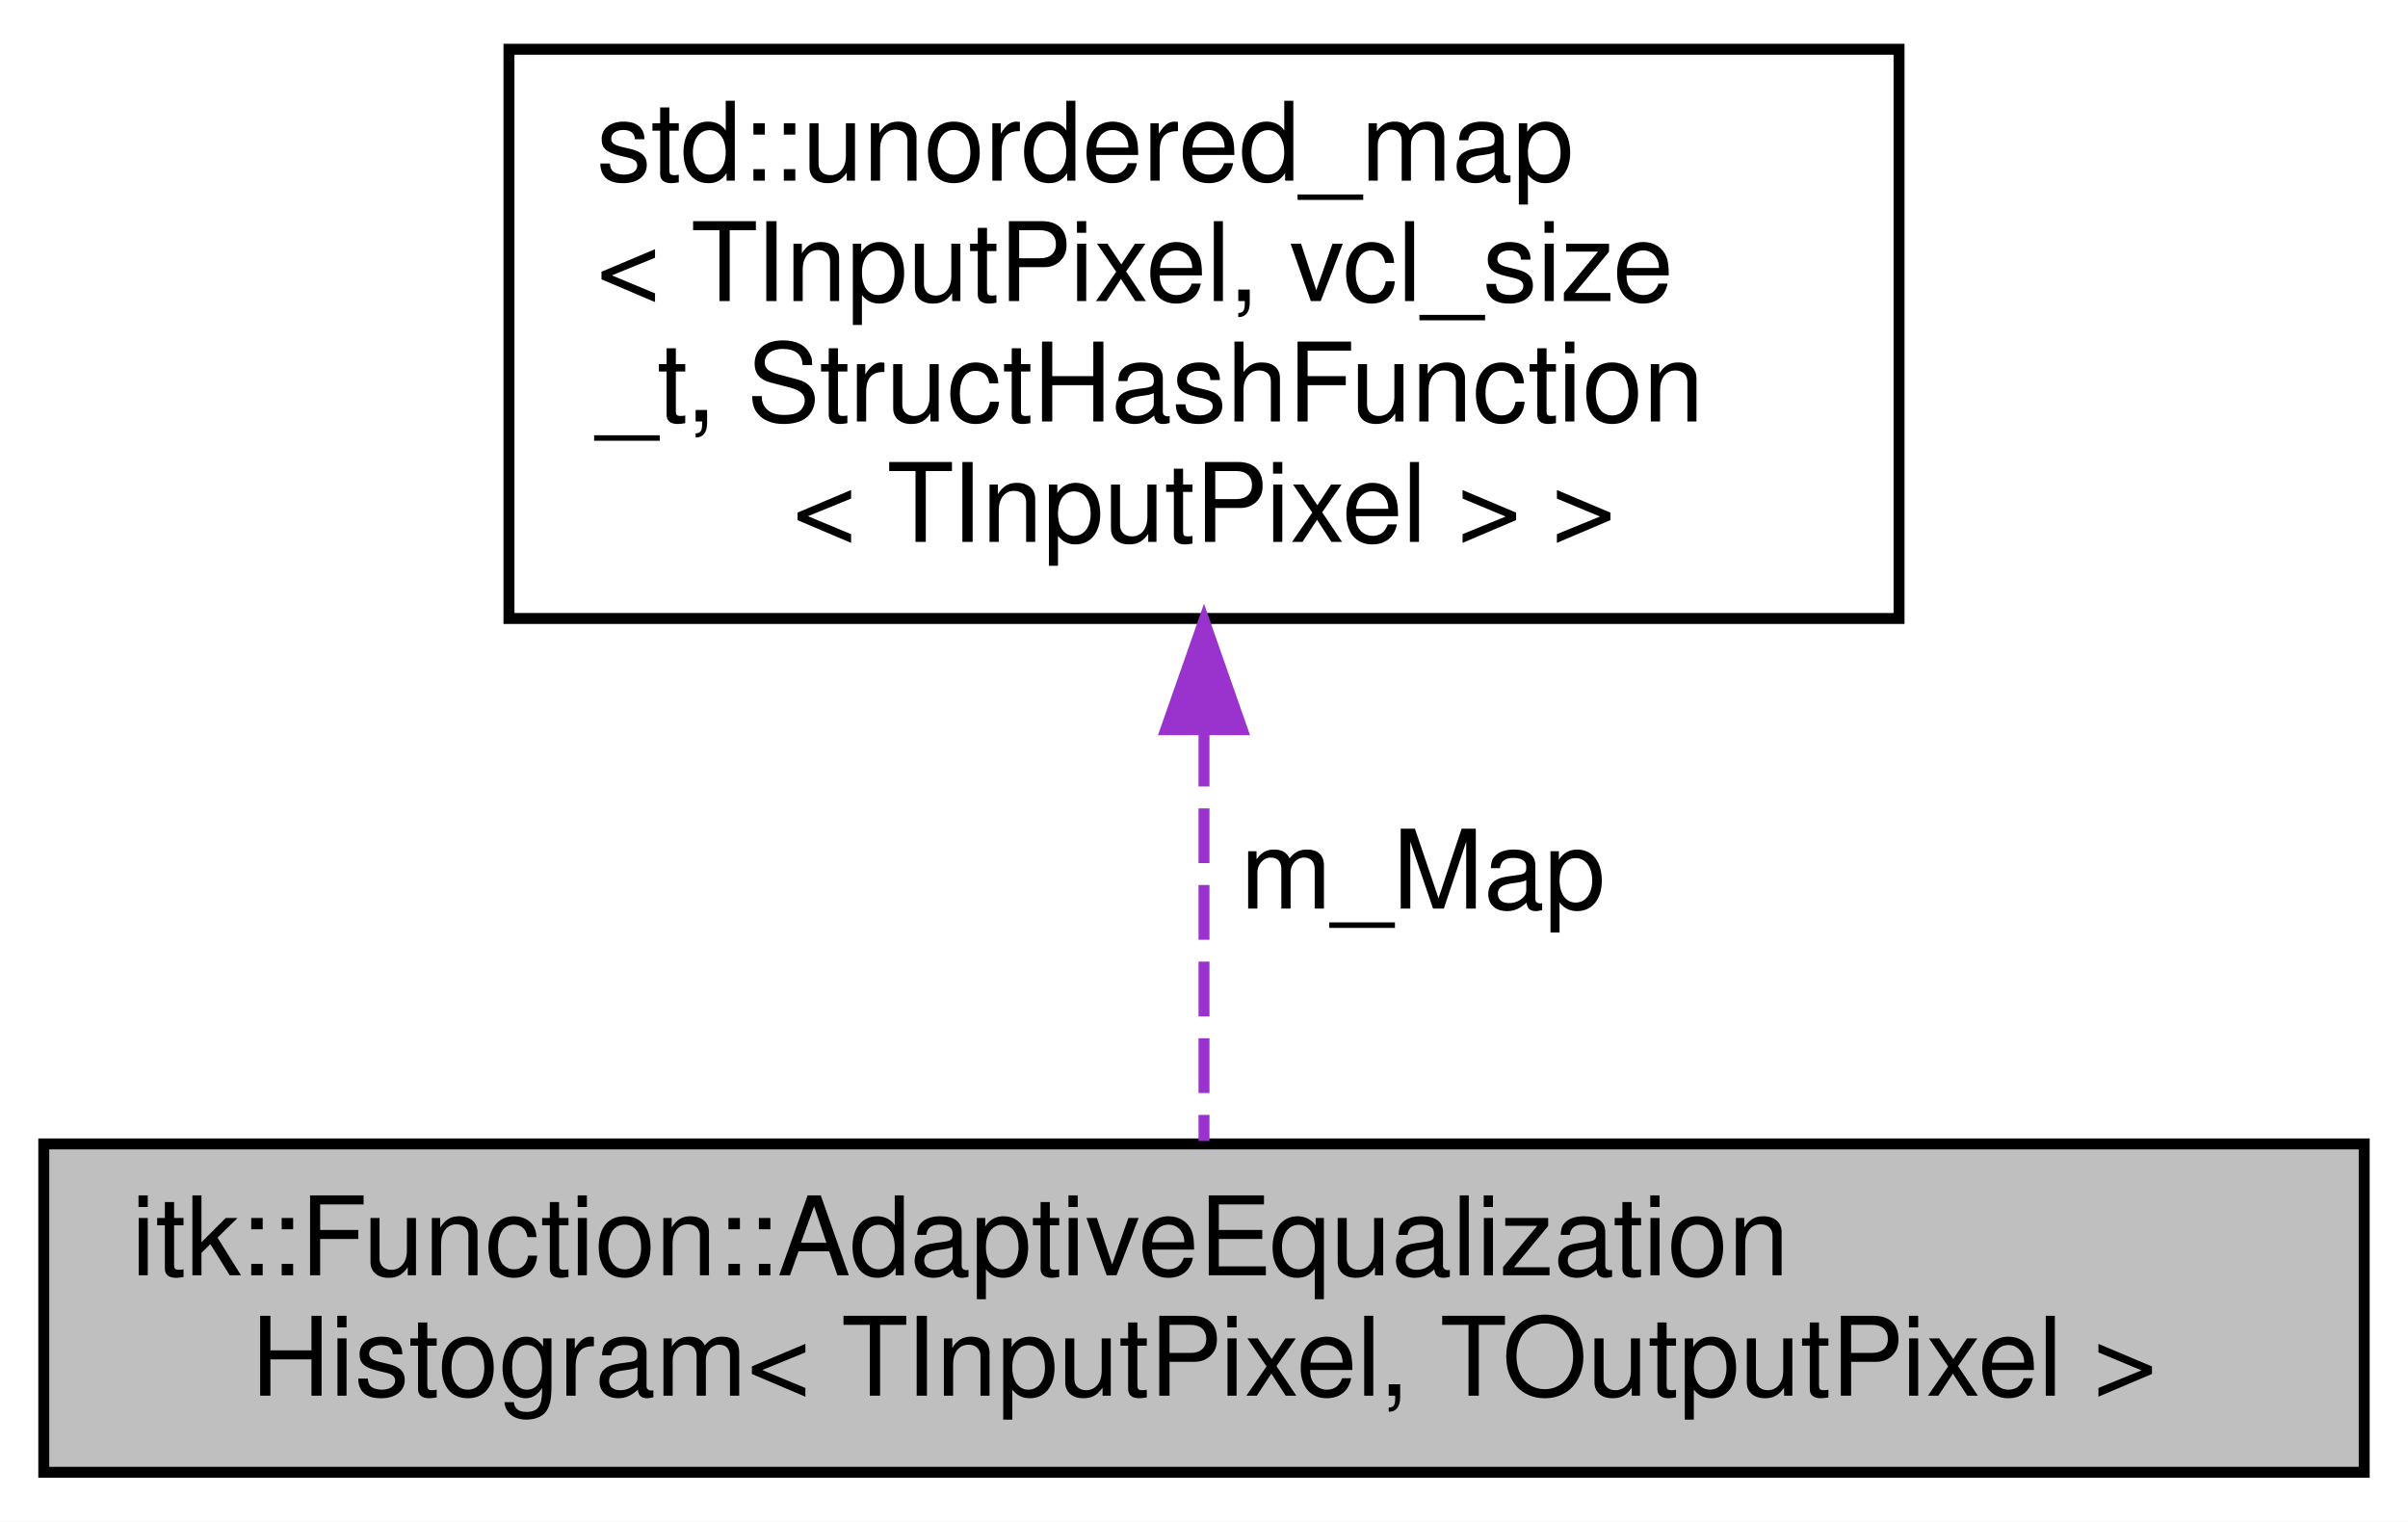
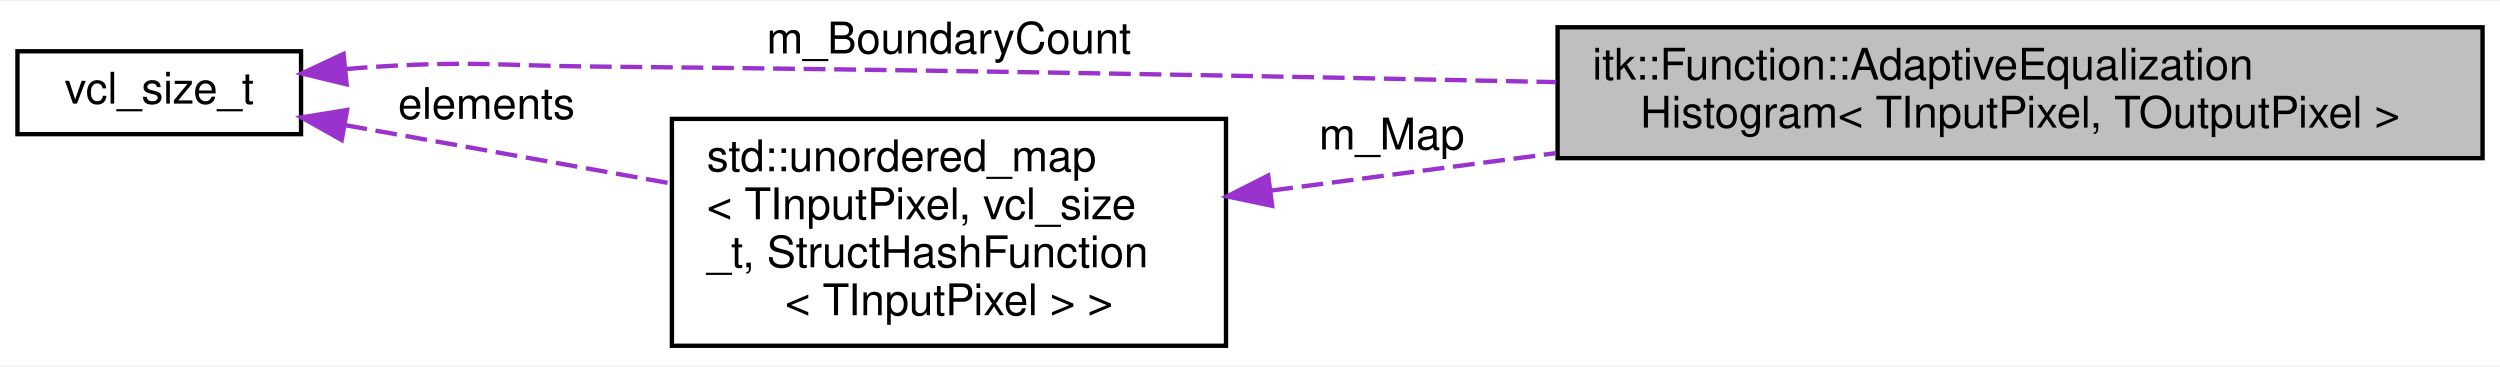
- <svg xmlns="http://www.w3.org/2000/svg" xmlns:xlink="http://www.w3.org/1999/xlink" width="220pt" height="139pt" viewBox="0.00 0.00 220.00 139.00">
-   <g id="graph0" class="graph" transform="scale(1 1) rotate(0) translate(4 135)">
-     <polygon fill="white" stroke="transparent" points="-4,4 -4,-135 216,-135 216,4 -4,4" />
+ <svg xmlns="http://www.w3.org/2000/svg" xmlns:xlink="http://www.w3.org/1999/xlink" width="573pt" height="84pt" viewBox="0.00 0.00 573.00 83.50">
+   <g id="graph0" class="graph" transform="scale(1 1) rotate(0) translate(4 79.5)">
+     <polygon fill="white" stroke="transparent" points="-4,4 -4,-79.5 569,-79.5 569,4 -4,4" />
    <g id="node1" class="node">
      <g id="a_node1">
        <a xlink:title=" ">
-           <polygon fill="#bfbfbf" stroke="black" points="0,-0.5 0,-30.5 212,-30.5 212,-0.5 0,-0.5" />
-           <text text-anchor="start" x="8" y="-18.5" font-family="Helvetica,sans-Serif" font-size="10.00">itk::Function::AdaptiveEqualization</text>
-           <text text-anchor="middle" x="106" y="-7.5" font-family="Helvetica,sans-Serif" font-size="10.00">Histogram&lt; TInputPixel, TOutputPixel &gt;</text>
+           <polygon fill="#bfbfbf" stroke="black" points="353,-43.5 353,-73.5 565,-73.5 565,-43.5 353,-43.5" />
+           <text text-anchor="start" x="361" y="-61.5" font-family="Helvetica,sans-Serif" font-size="10.00">itk::Function::AdaptiveEqualization</text>
+           <text text-anchor="middle" x="459" y="-50.5" font-family="Helvetica,sans-Serif" font-size="10.00">Histogram&lt; TInputPixel, TOutputPixel &gt;</text>
        </a>
      </g>
    </g>
    <g id="node2" class="node">
      <g id="a_node2">
        <a xlink:title=" ">
-           <polygon fill="white" stroke="black" points="42.5,-78.5 42.5,-130.5 169.5,-130.5 169.5,-78.5 42.5,-78.5" />
-           <text text-anchor="start" x="50.5" y="-118.5" font-family="Helvetica,sans-Serif" font-size="10.00">std::unordered_map</text>
-           <text text-anchor="start" x="50.5" y="-107.5" font-family="Helvetica,sans-Serif" font-size="10.00">&lt; TInputPixel, vcl_size</text>
-           <text text-anchor="start" x="50.5" y="-96.5" font-family="Helvetica,sans-Serif" font-size="10.00">_t, StructHashFunction</text>
-           <text text-anchor="middle" x="106" y="-85.5" font-family="Helvetica,sans-Serif" font-size="10.00">&lt; TInputPixel &gt; &gt;</text>
+           <polygon fill="white" stroke="black" points="150,-0.5 150,-52.5 277,-52.5 277,-0.5 150,-0.5" />
+           <text text-anchor="start" x="158" y="-40.5" font-family="Helvetica,sans-Serif" font-size="10.00">std::unordered_map</text>
+           <text text-anchor="start" x="158" y="-29.5" font-family="Helvetica,sans-Serif" font-size="10.00">&lt; TInputPixel, vcl_size</text>
+           <text text-anchor="start" x="158" y="-18.5" font-family="Helvetica,sans-Serif" font-size="10.00">_t, StructHashFunction</text>
+           <text text-anchor="middle" x="213.5" y="-7.5" font-family="Helvetica,sans-Serif" font-size="10.00">&lt; TInputPixel &gt; &gt;</text>
        </a>
      </g>
    </g>
    <g id="edge1" class="edge">
-       <path fill="none" stroke="#9a32cd" stroke-dasharray="5,2" d="M106,-68.15C106,-55.05 106,-40.93 106,-30.77" />
-       <polygon fill="#9a32cd" stroke="#9a32cd" points="102.5,-68.34 106,-78.34 109.5,-68.34 102.5,-68.34" />
-       <text text-anchor="middle" x="126" y="-52" font-family="Helvetica,sans-Serif" font-size="10.00"> m_Map</text>
+       <path fill="none" stroke="#9a32cd" stroke-dasharray="5,2" d="M287.38,-36.08C307.86,-38.77 330.56,-41.75 352.53,-44.64" />
+       <polygon fill="#9a32cd" stroke="#9a32cd" points="287.58,-32.57 277.21,-34.74 286.67,-39.51 287.58,-32.57" />
+       <text text-anchor="middle" x="315" y="-45.5" font-family="Helvetica,sans-Serif" font-size="10.00"> m_Map</text>
+     </g>
+     <g id="node3" class="node">
+       <g id="a_node3">
+         <a xlink:title=" ">
+           <polygon fill="white" stroke="black" points="0,-49 0,-68 65,-68 65,-49 0,-49" />
+           <text text-anchor="middle" x="32.5" y="-56" font-family="Helvetica,sans-Serif" font-size="10.00">vcl_size_t</text>
+         </a>
+       </g>
+     </g>
+     <g id="edge3" class="edge">
+       <path fill="none" stroke="#9a32cd" stroke-dasharray="5,2" d="M75.24,-63.92C77.87,-64.15 80.47,-64.35 83,-64.5 104.74,-65.81 110.22,-64.7 132,-64.5 205.73,-63.82 288.82,-62.28 352.67,-60.93" />
+       <polygon fill="#9a32cd" stroke="#9a32cd" points="75.44,-60.42 65.14,-62.91 74.74,-67.39 75.44,-60.42" />
+       <text text-anchor="middle" x="213.5" y="-67.5" font-family="Helvetica,sans-Serif" font-size="10.00"> m_BoundaryCount</text>
+     </g>
+     <g id="edge2" class="edge">
+       <path fill="none" stroke="#9a32cd" stroke-dasharray="5,2" d="M75.17,-51.05C97.32,-47.09 125.02,-42.14 149.72,-37.72" />
+       <polygon fill="#9a32cd" stroke="#9a32cd" points="74.32,-47.65 65.09,-52.85 75.55,-54.54 74.32,-47.65" />
+       <text text-anchor="middle" x="107.5" y="-52.5" font-family="Helvetica,sans-Serif" font-size="10.00"> elements</text>
    </g>
  </g>
</svg>
